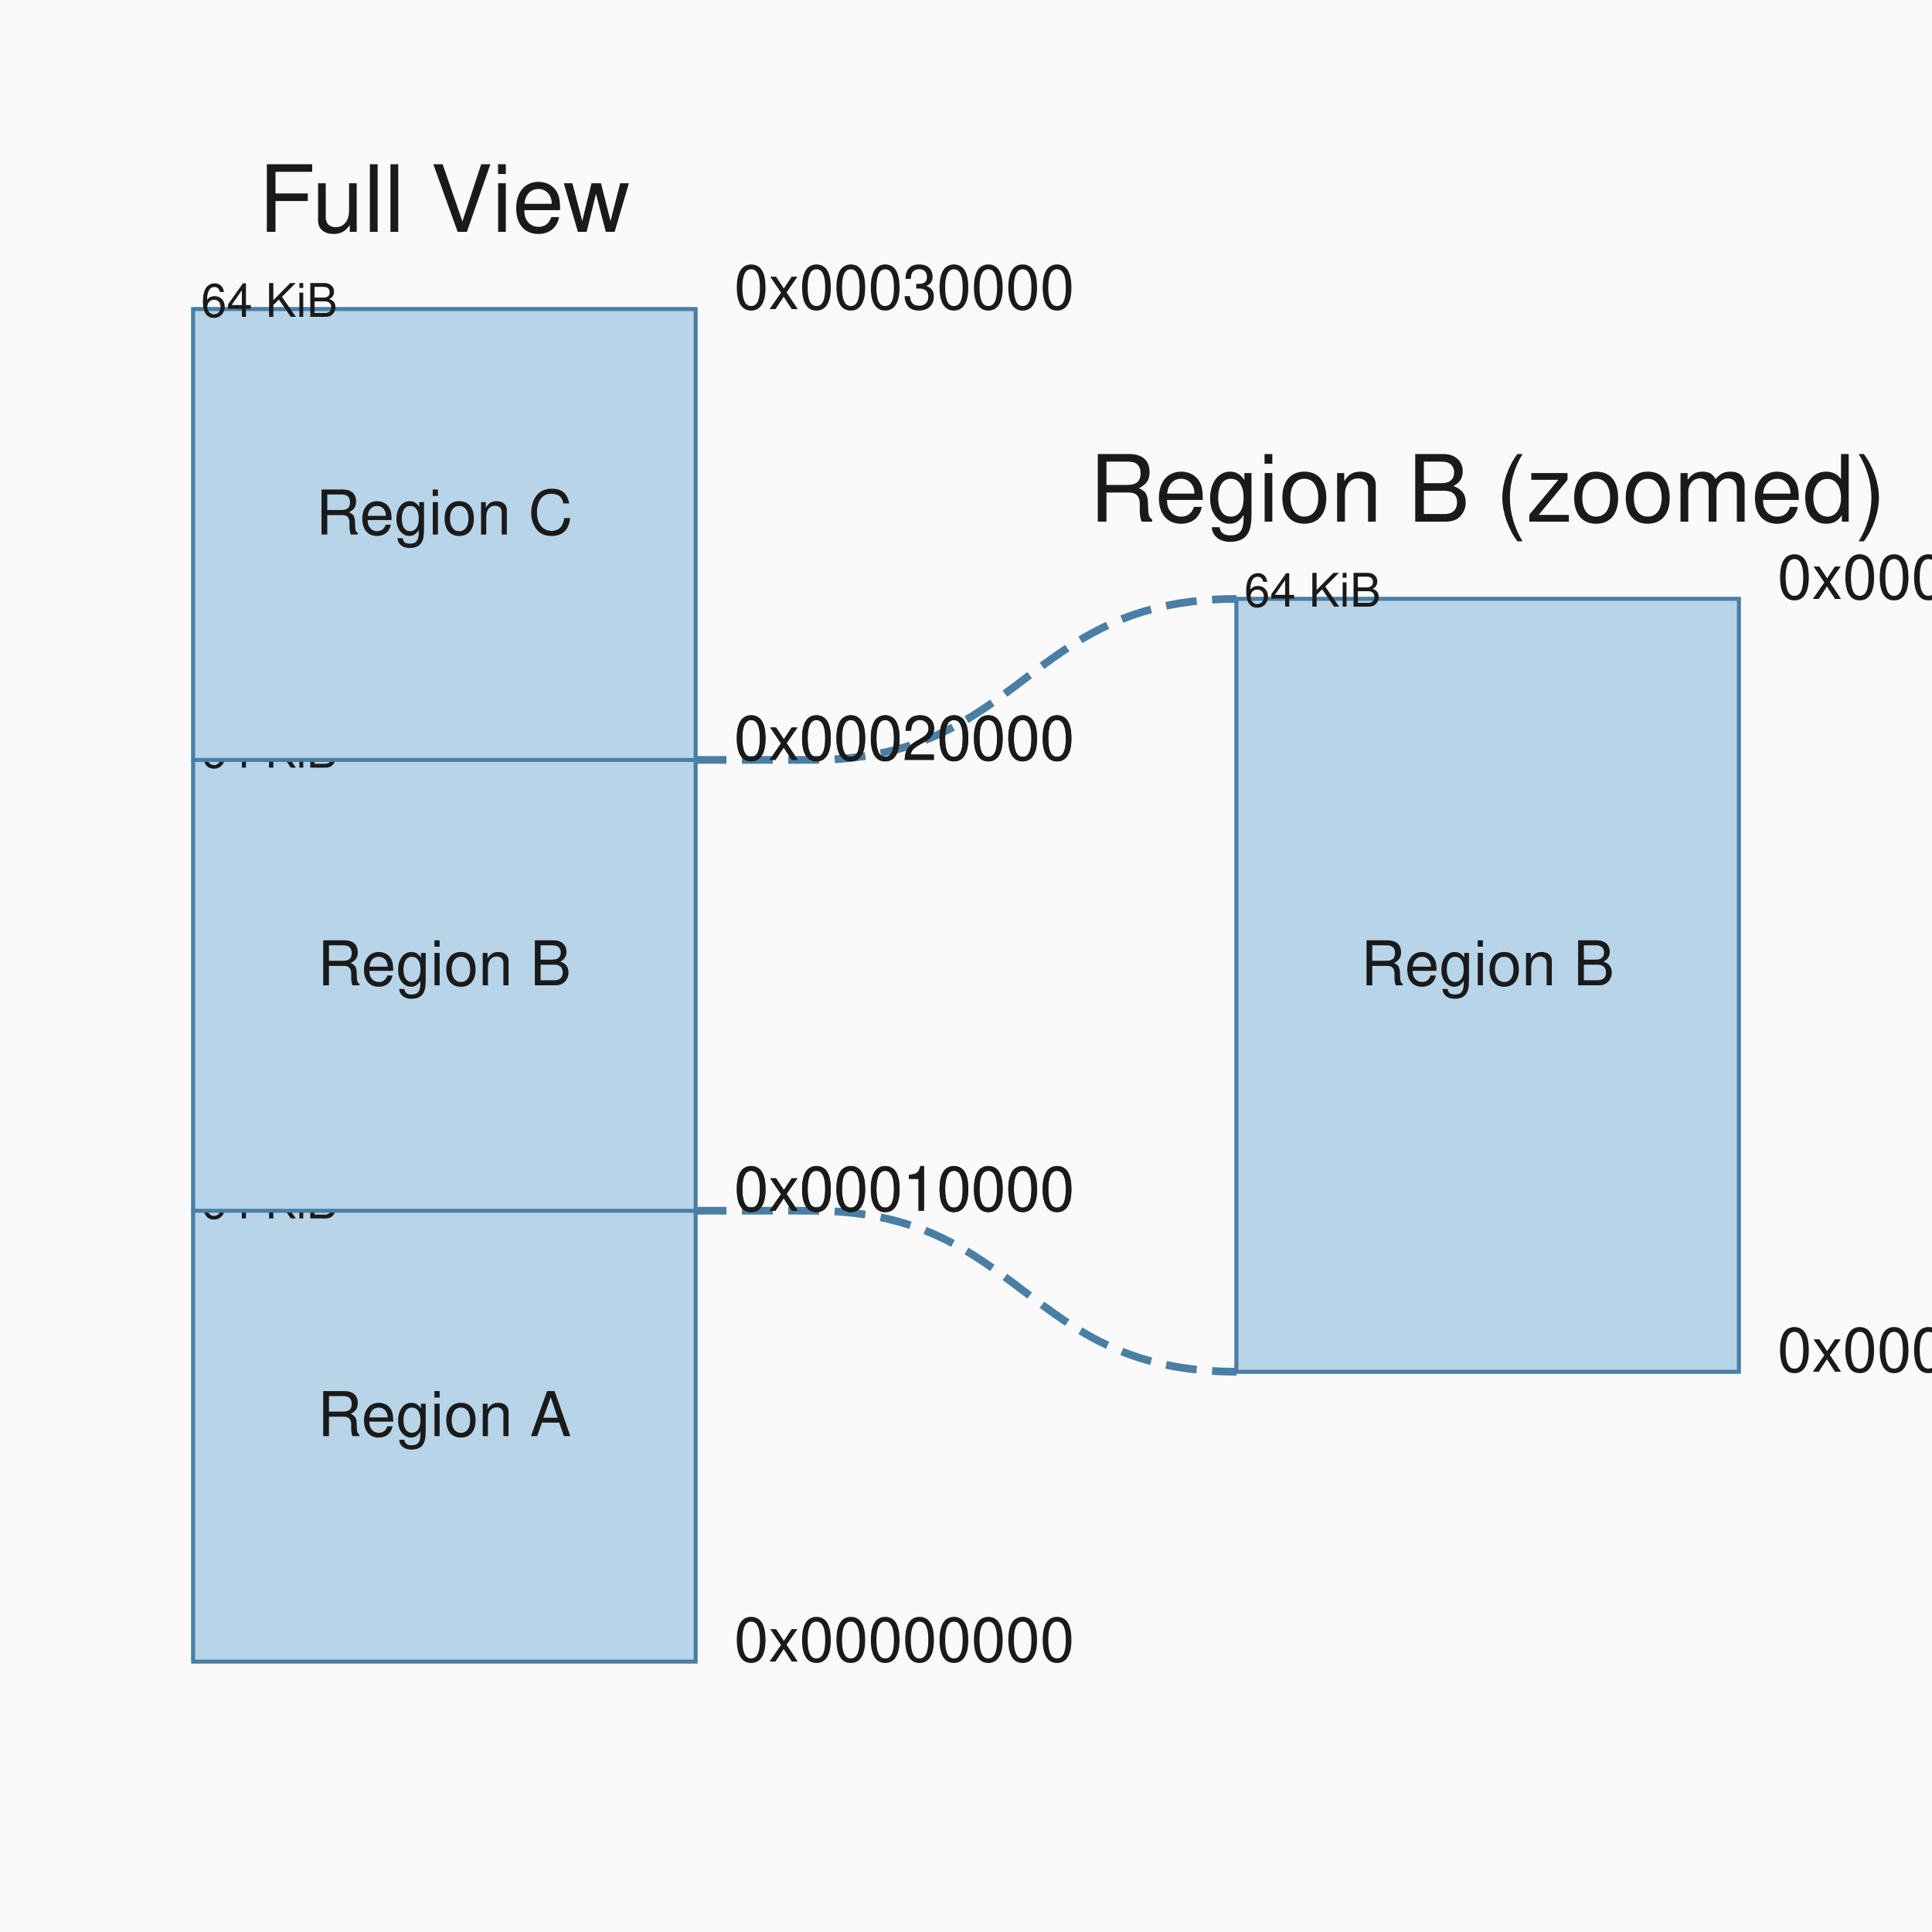
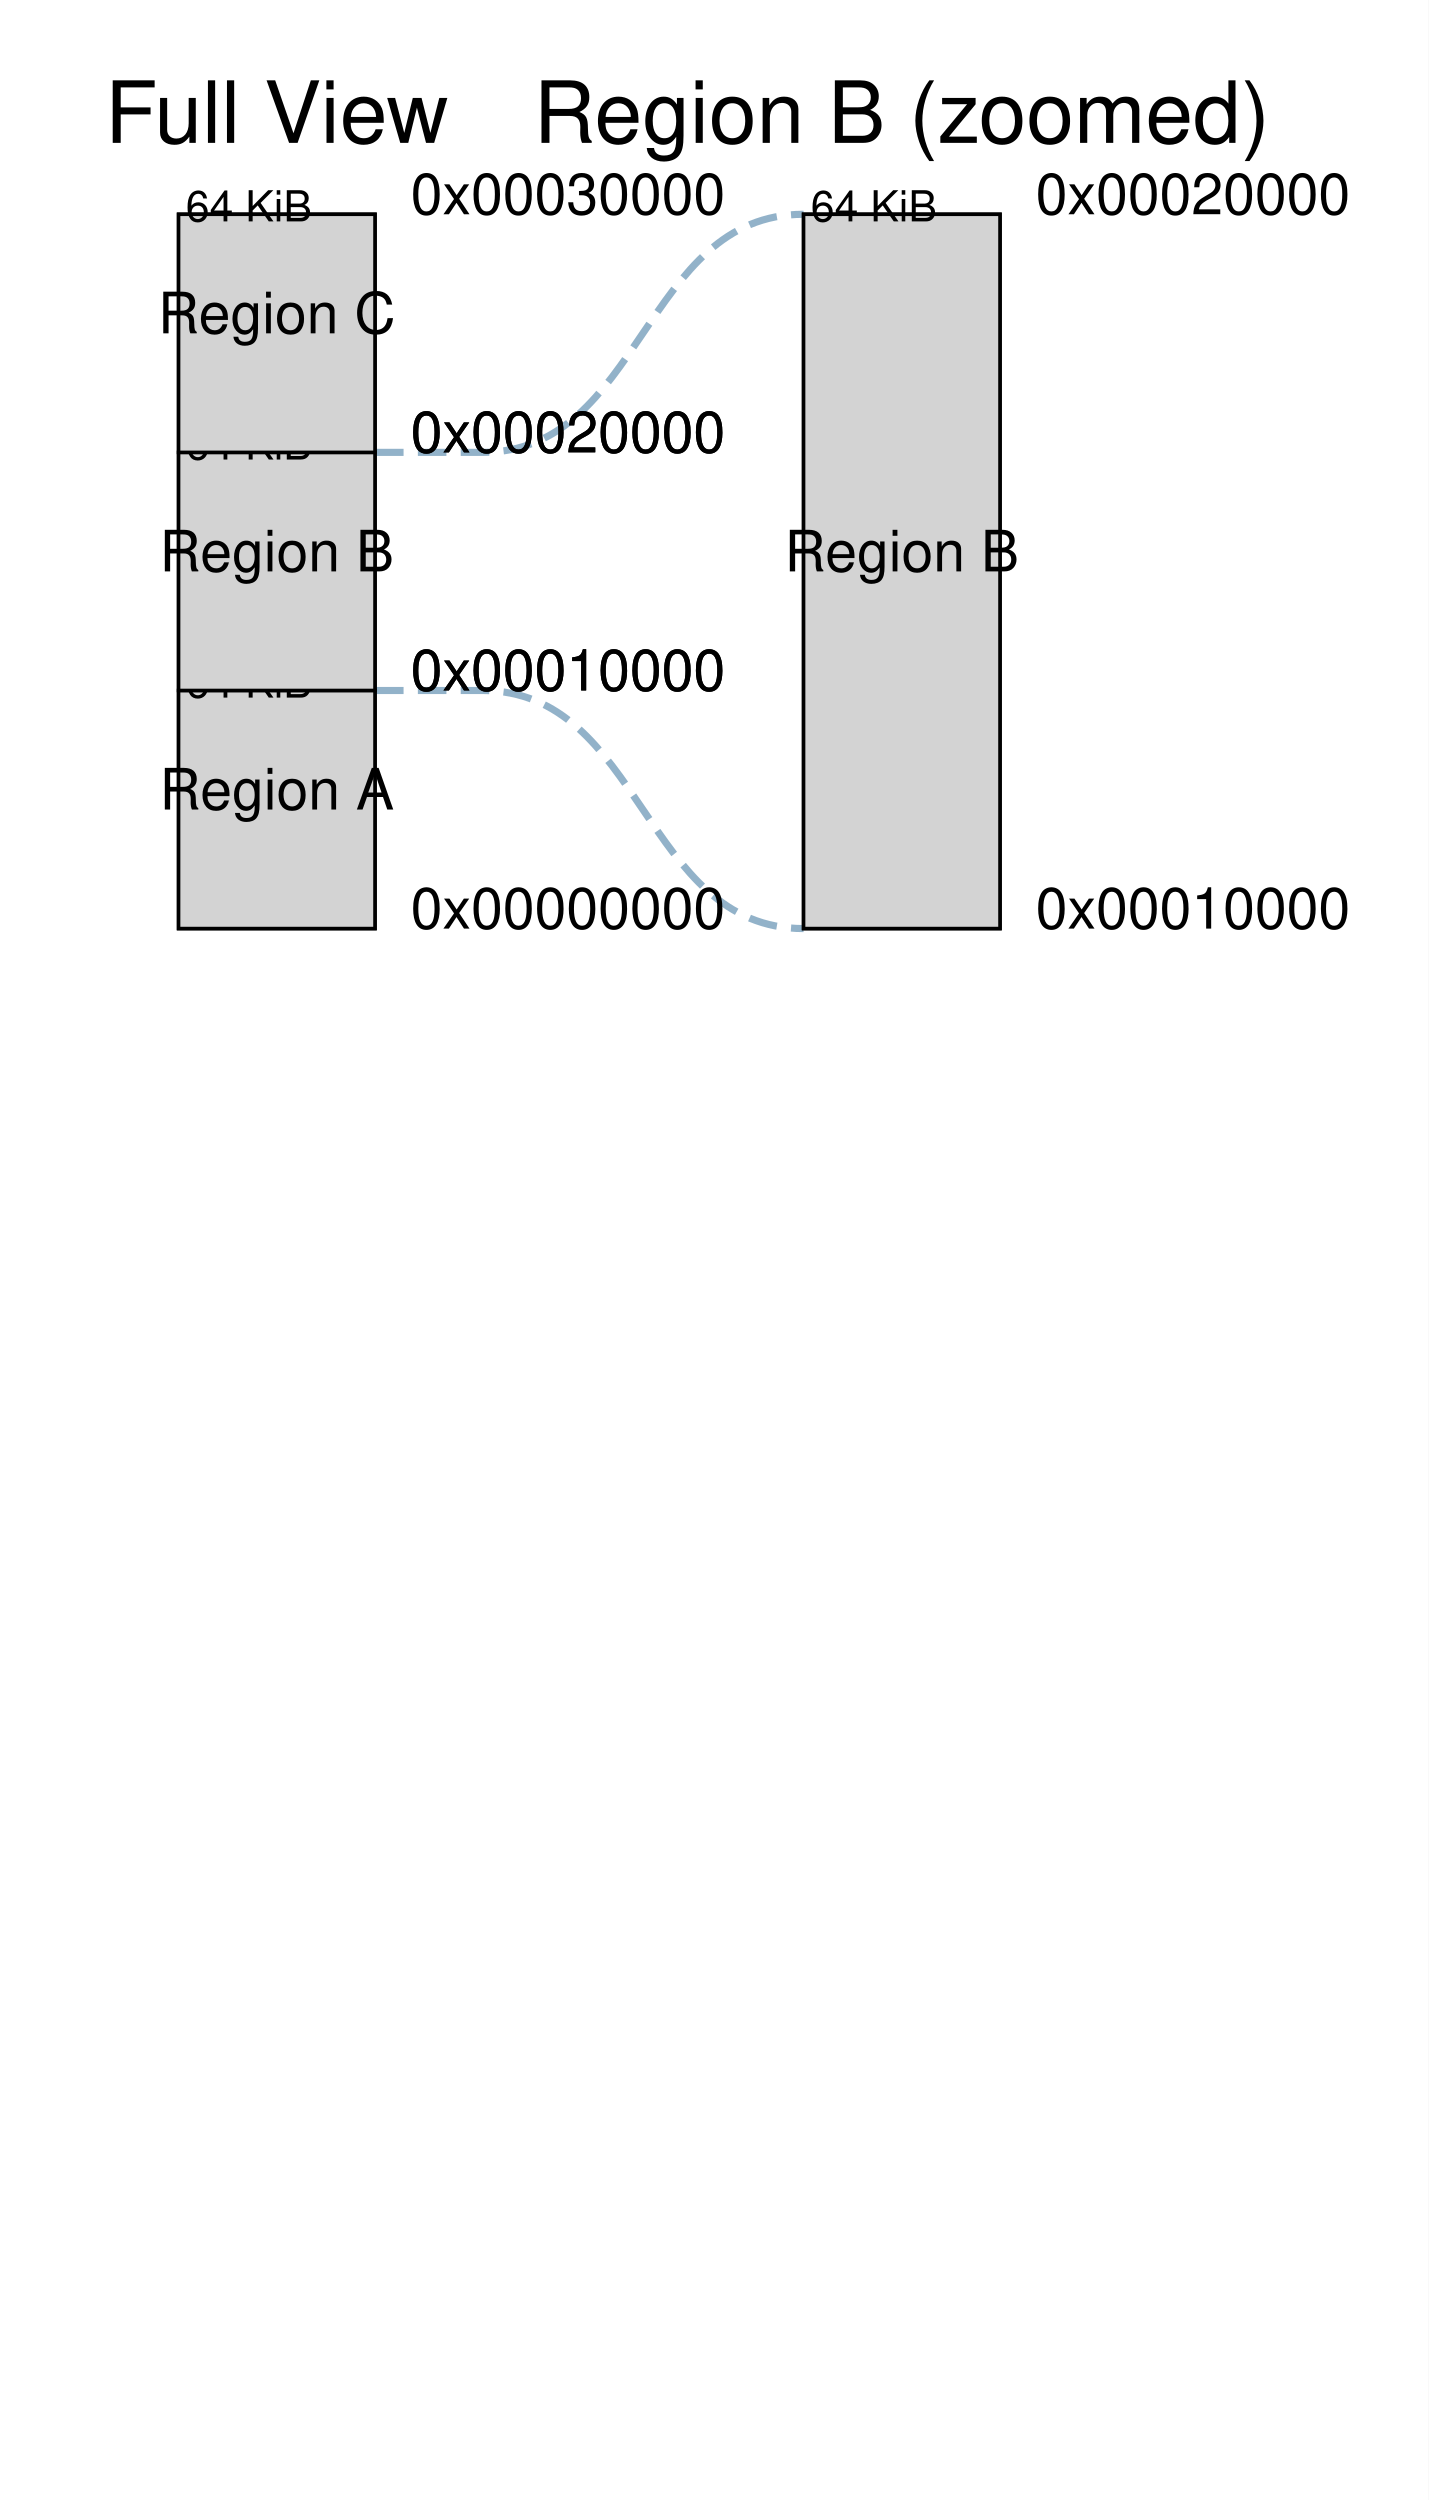
- <svg xmlns="http://www.w3.org/2000/svg" width="500" height="500" viewBox="0 0 500 500">
-   <rect x="0" y="0" width="500" height="500" fill="#FAFAFA" />
+ <svg xmlns="http://www.w3.org/2000/svg" width="400" height="700" viewBox="0 0 400 700">
+   <rect x="0" y="0" width="400" height="700" fill="white" />
  <g>
    <g>
-       <path d="M 180,313.333 L 210,313.333 C 265.0,313.333 265.0,355.0 320,355.0" fill="none" stroke="#4A7FA5" stroke-width="2" stroke-dasharray="8,4" opacity="1" />
-       <path d="M 180,196.667 L 210,196.667 C 265.0,196.667 265.0,155.0 320,155.0" fill="none" stroke="#4A7FA5" stroke-width="2" stroke-dasharray="8,4" opacity="1" />
+       <path d="M 105.0,193.333 L 135.0,193.333 C 180.0,193.333 180.0,260.0 225.0,260.0" fill="none" stroke="#4A7FA5" stroke-width="2" stroke-dasharray="8,4" opacity="0.6" />
+       <path d="M 105.0,126.667 L 135.0,126.667 C 180.0,126.667 180.0,60.0 225.0,60.0" fill="none" stroke="#4A7FA5" stroke-width="2" stroke-dasharray="8,4" opacity="0.6" />
    </g>
  </g>
  <g />
  <g>
-     <text x="65.0" y="-20" stroke="black" fill="#1a1a1a" stroke-width="0" font-size="24px" font-weight="normal" font-family="Helvetica" text-anchor="middle" alignment-baseline="middle" transform="translate(50,80)">Full View</text>
-     <g transform="translate(50,80)">
-       <rect x="0" y="0" width="130" height="350" fill="#FAFAFA" stroke="#4A7FA5" stroke-width="1" />
-       <rect x="0" y="233.333" width="130" height="116.667" fill="#B8D4E8" stroke="#4A7FA5" stroke-width="1" />
-       <text x="65.0" y="291.667" stroke="black" fill="#1a1a1a" stroke-width="0" font-size="16" font-weight="normal" font-family="Helvetica" text-anchor="middle" alignment-baseline="middle">Region A</text>
-       <text x="140" y="350.0" stroke="black" fill="#1a1a1a" stroke-width="0" font-size="16" font-weight="normal" font-family="Helvetica" text-anchor="start" alignment-baseline="middle">0x00000000</text>
-       <text x="140" y="233.333" stroke="black" fill="#1a1a1a" stroke-width="0" font-size="16" font-weight="normal" font-family="Helvetica" text-anchor="start" alignment-baseline="middle">0x00010000</text>
-       <text x="2" y="235.333" stroke="black" fill="#1a1a1a" stroke-width="0" font-size="12px" font-weight="normal" font-family="Helvetica" text-anchor="start" alignment-baseline="hanging">64 KiB</text>
-       <rect x="0" y="116.667" width="130" height="116.667" fill="#B8D4E8" stroke="#4A7FA5" stroke-width="1" />
-       <text x="65.0" y="175.0" stroke="black" fill="#1a1a1a" stroke-width="0" font-size="16" font-weight="normal" font-family="Helvetica" text-anchor="middle" alignment-baseline="middle">Region B</text>
-       <text x="140" y="233.333" stroke="black" fill="#1a1a1a" stroke-width="0" font-size="16" font-weight="normal" font-family="Helvetica" text-anchor="start" alignment-baseline="middle">0x00010000</text>
-       <text x="140" y="116.667" stroke="black" fill="#1a1a1a" stroke-width="0" font-size="16" font-weight="normal" font-family="Helvetica" text-anchor="start" alignment-baseline="middle">0x00020000</text>
-       <text x="2" y="118.667" stroke="black" fill="#1a1a1a" stroke-width="0" font-size="12px" font-weight="normal" font-family="Helvetica" text-anchor="start" alignment-baseline="hanging">64 KiB</text>
-       <rect x="0" y="0.0" width="130" height="116.667" fill="#B8D4E8" stroke="#4A7FA5" stroke-width="1" />
-       <text x="65.0" y="58.333" stroke="black" fill="#1a1a1a" stroke-width="0" font-size="16" font-weight="normal" font-family="Helvetica" text-anchor="middle" alignment-baseline="middle">Region C</text>
-       <text x="140" y="116.667" stroke="black" fill="#1a1a1a" stroke-width="0" font-size="16" font-weight="normal" font-family="Helvetica" text-anchor="start" alignment-baseline="middle">0x00020000</text>
-       <text x="140" y="0.0" stroke="black" fill="#1a1a1a" stroke-width="0" font-size="16" font-weight="normal" font-family="Helvetica" text-anchor="start" alignment-baseline="middle">0x00030000</text>
-       <text x="2" y="2.0" stroke="black" fill="#1a1a1a" stroke-width="0" font-size="12px" font-weight="normal" font-family="Helvetica" text-anchor="start" alignment-baseline="hanging">64 KiB</text>
+     <text x="27.5" y="-20" stroke="none" fill="black" stroke-width="0" font-size="24px" font-weight="normal" font-family="Helvetica" text-anchor="middle" alignment-baseline="middle" transform="translate(50.0,60.0)">Full View</text>
+     <g transform="translate(50.0,60.0)">
+       <rect x="0" y="0" width="55.0" height="200.0" fill="white" stroke="black" stroke-width="1" />
+       <rect x="0" y="133.333" width="55.0" height="66.667" fill="lightgrey" stroke="black" stroke-width="1" />
+       <text x="27.5" y="166.667" stroke="none" fill="black" stroke-width="0" font-size="16" font-weight="normal" font-family="Helvetica" text-anchor="middle" alignment-baseline="middle">Region A</text>
+       <text x="65.0" y="200.0" stroke="none" fill="black" stroke-width="0" font-size="16" font-weight="normal" font-family="Helvetica" text-anchor="start" alignment-baseline="middle">0x00000000</text>
+       <text x="65.0" y="133.333" stroke="none" fill="black" stroke-width="0" font-size="16" font-weight="normal" font-family="Helvetica" text-anchor="start" alignment-baseline="middle">0x00010000</text>
+       <text x="2" y="135.333" stroke="none" fill="black" stroke-width="0" font-size="12px" font-weight="normal" font-family="Helvetica" text-anchor="start" alignment-baseline="hanging">64 KiB</text>
+       <rect x="0" y="66.667" width="55.0" height="66.667" fill="lightgrey" stroke="black" stroke-width="1" />
+       <text x="27.5" y="100.0" stroke="none" fill="black" stroke-width="0" font-size="16" font-weight="normal" font-family="Helvetica" text-anchor="middle" alignment-baseline="middle">Region B</text>
+       <text x="65.0" y="133.333" stroke="none" fill="black" stroke-width="0" font-size="16" font-weight="normal" font-family="Helvetica" text-anchor="start" alignment-baseline="middle">0x00010000</text>
+       <text x="65.0" y="66.667" stroke="none" fill="black" stroke-width="0" font-size="16" font-weight="normal" font-family="Helvetica" text-anchor="start" alignment-baseline="middle">0x00020000</text>
+       <text x="2" y="68.667" stroke="none" fill="black" stroke-width="0" font-size="12px" font-weight="normal" font-family="Helvetica" text-anchor="start" alignment-baseline="hanging">64 KiB</text>
+       <rect x="0" y="0.0" width="55.0" height="66.667" fill="lightgrey" stroke="black" stroke-width="1" />
+       <text x="27.5" y="33.333" stroke="none" fill="black" stroke-width="0" font-size="16" font-weight="normal" font-family="Helvetica" text-anchor="middle" alignment-baseline="middle">Region C</text>
+       <text x="65.0" y="66.667" stroke="none" fill="black" stroke-width="0" font-size="16" font-weight="normal" font-family="Helvetica" text-anchor="start" alignment-baseline="middle">0x00020000</text>
+       <text x="65.0" y="0.0" stroke="none" fill="black" stroke-width="0" font-size="16" font-weight="normal" font-family="Helvetica" text-anchor="start" alignment-baseline="middle">0x00030000</text>
+       <text x="2" y="2.0" stroke="none" fill="black" stroke-width="0" font-size="12px" font-weight="normal" font-family="Helvetica" text-anchor="start" alignment-baseline="hanging">64 KiB</text>
    </g>
  </g>
  <g>
-     <text x="65.0" y="-20" stroke="black" fill="#1a1a1a" stroke-width="0" font-size="24px" font-weight="normal" font-family="Helvetica" text-anchor="middle" alignment-baseline="middle" transform="translate(320,155)">Region B (zoomed)</text>
-     <g transform="translate(320,155)">
-       <rect x="0" y="0" width="130" height="200" fill="#FAFAFA" stroke="#4A7FA5" stroke-width="1" />
-       <rect x="0" y="0.0" width="130" height="200.0" fill="#B8D4E8" stroke="#4A7FA5" stroke-width="1" />
-       <text x="65.0" y="100.0" stroke="black" fill="#1a1a1a" stroke-width="0" font-size="16" font-weight="normal" font-family="Helvetica" text-anchor="middle" alignment-baseline="middle">Region B</text>
-       <text x="140" y="200.0" stroke="black" fill="#1a1a1a" stroke-width="0" font-size="16" font-weight="normal" font-family="Helvetica" text-anchor="start" alignment-baseline="middle">0x00010000</text>
-       <text x="140" y="0.0" stroke="black" fill="#1a1a1a" stroke-width="0" font-size="16" font-weight="normal" font-family="Helvetica" text-anchor="start" alignment-baseline="middle">0x00020000</text>
-       <text x="2" y="2.0" stroke="black" fill="#1a1a1a" stroke-width="0" font-size="12px" font-weight="normal" font-family="Helvetica" text-anchor="start" alignment-baseline="hanging">64 KiB</text>
+     <text x="27.5" y="-20" stroke="none" fill="black" stroke-width="0" font-size="24px" font-weight="normal" font-family="Helvetica" text-anchor="middle" alignment-baseline="middle" transform="translate(225.0,60.0)">Region B (zoomed)</text>
+     <g transform="translate(225.0,60.0)">
+       <rect x="0" y="0" width="55.0" height="200.0" fill="white" stroke="black" stroke-width="1" />
+       <rect x="0" y="0.0" width="55.0" height="200.0" fill="lightgrey" stroke="black" stroke-width="1" />
+       <text x="27.5" y="100.0" stroke="none" fill="black" stroke-width="0" font-size="16" font-weight="normal" font-family="Helvetica" text-anchor="middle" alignment-baseline="middle">Region B</text>
+       <text x="65.0" y="200.0" stroke="none" fill="black" stroke-width="0" font-size="16" font-weight="normal" font-family="Helvetica" text-anchor="start" alignment-baseline="middle">0x00010000</text>
+       <text x="65.0" y="0.0" stroke="none" fill="black" stroke-width="0" font-size="16" font-weight="normal" font-family="Helvetica" text-anchor="start" alignment-baseline="middle">0x00020000</text>
+       <text x="2" y="2.0" stroke="none" fill="black" stroke-width="0" font-size="12px" font-weight="normal" font-family="Helvetica" text-anchor="start" alignment-baseline="hanging">64 KiB</text>
    </g>
  </g>
  <g>
-     <g transform="translate(50,80)" />
-     <g transform="translate(320,155)" />
+     <g transform="translate(50.0,60.0)" />
+     <g transform="translate(225.0,60.0)" />
  </g>
  <g>
-     <g transform="translate(50,80)">
+     <g transform="translate(50.0,60.0)">
      <g />
      <g />
      <g />
    </g>
-     <g transform="translate(320,155)">
+     <g transform="translate(225.0,60.0)">
      <g />
    </g>
  </g>
</svg>
